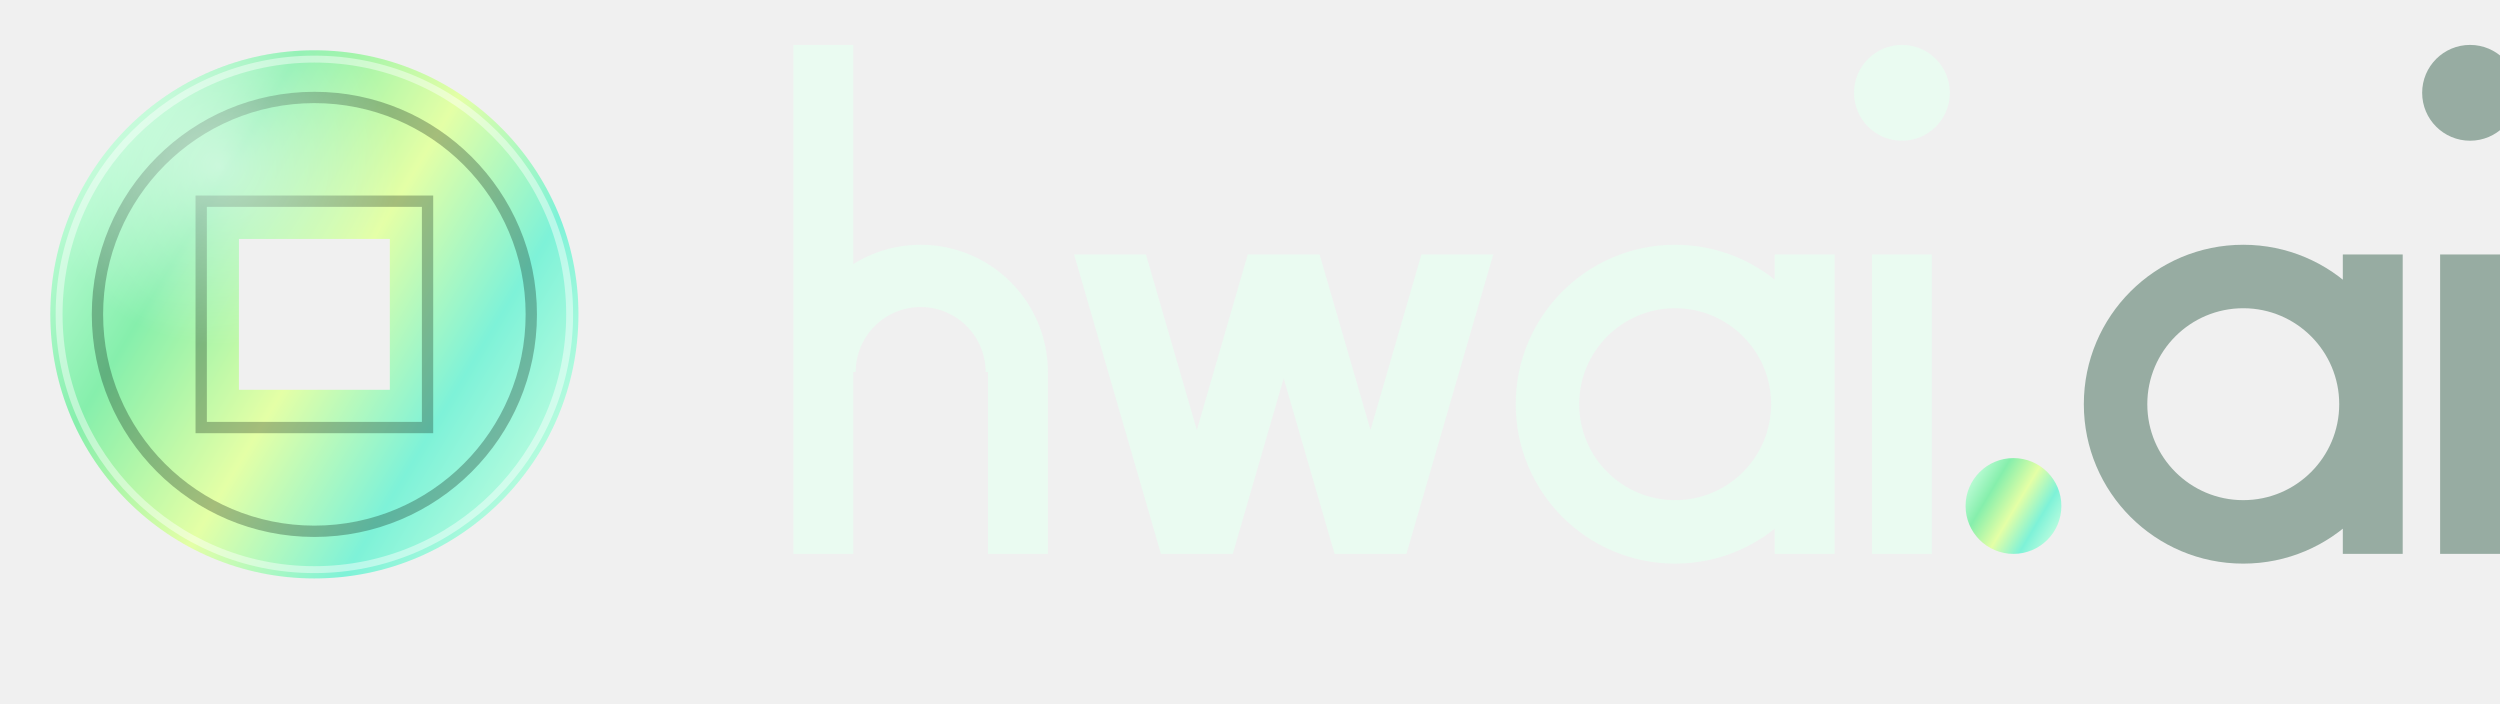
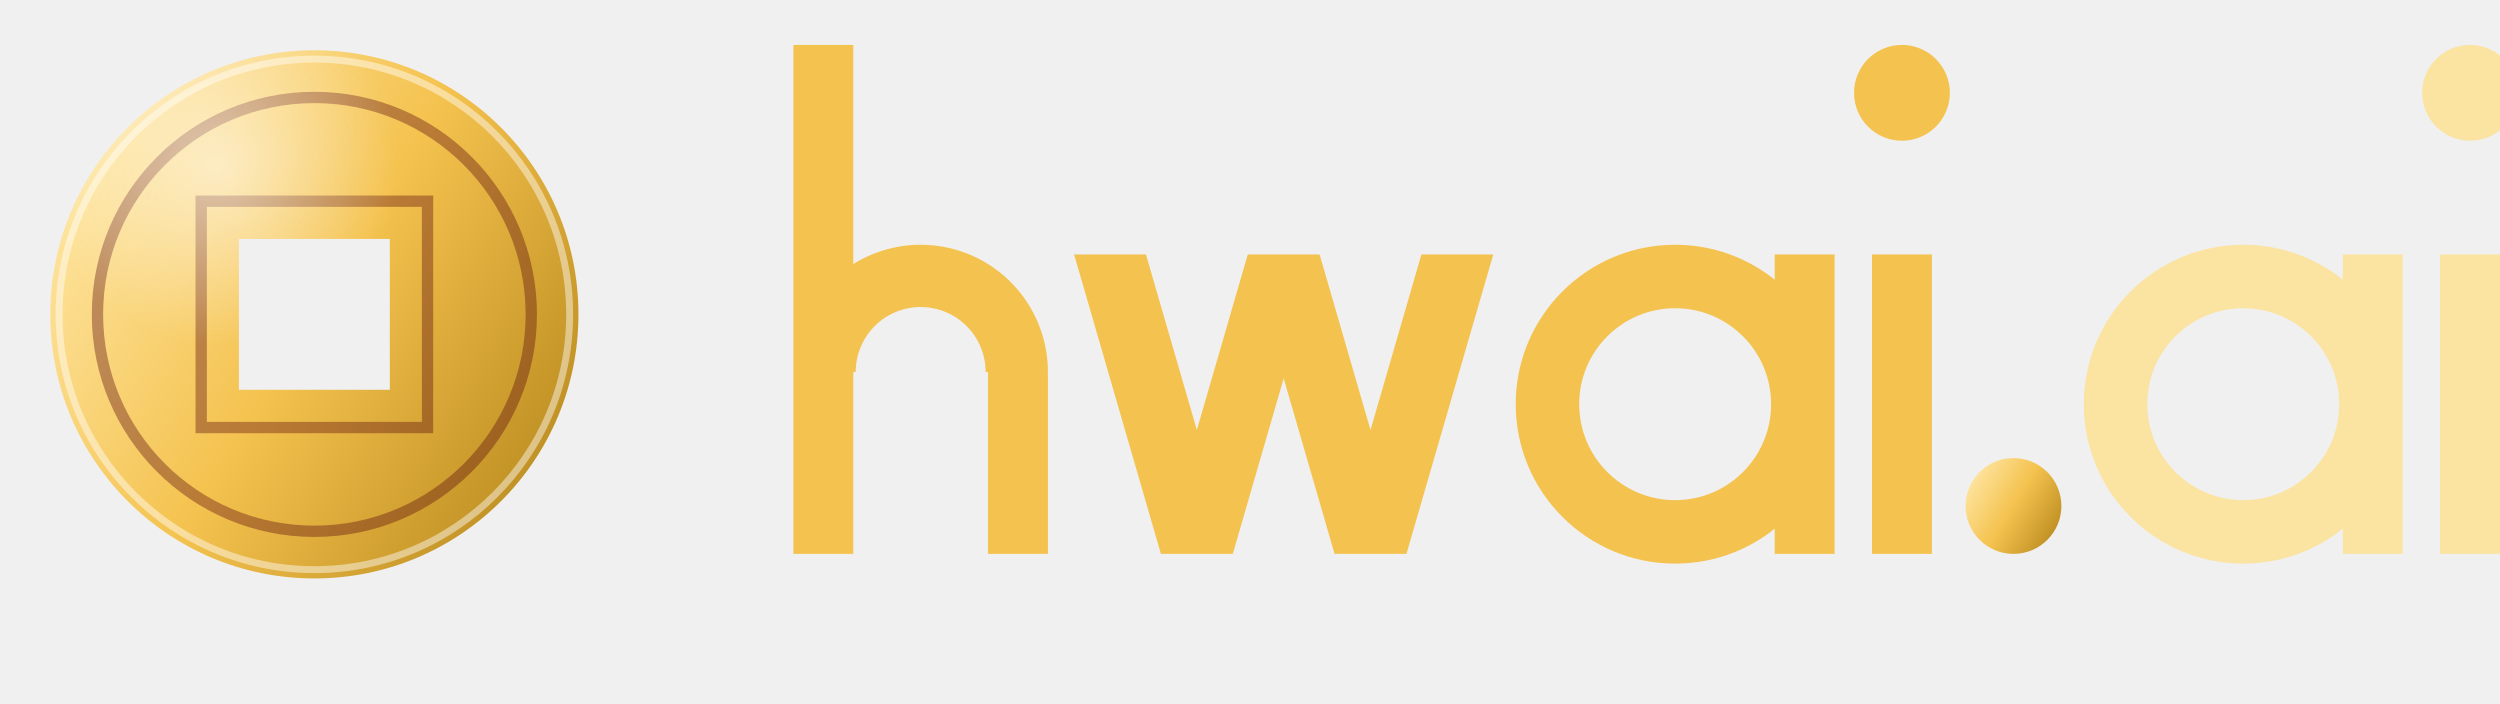
<svg xmlns="http://www.w3.org/2000/svg" viewBox="0 0 334 94" role="img" aria-label="hwai.ai">
  <defs>
    <linearGradient id="hwad-foil" x1="0" y1=".2" x2="1" y2=".8">
-       <stop offset="0" stop-color="#C9FFE0" />
-       <stop offset="0.26" stop-color="#86EFAC" />
-       <stop offset="0.52" stop-color="#E4FFA6" />
-       <stop offset="0.76" stop-color="#7EF2D8" />
-       <stop offset="1" stop-color="#C9FFE0" />
+       <stop offset="0" stop-color="#FFE8A8" />
+       <stop offset="0.5" stop-color="#F4C24E" />
+       <stop offset="1" stop-color="#B98A1E" />
    </linearGradient>
    <radialGradient id="hwad-sheen" cx=".32" cy=".22" r=".75">
      <stop offset="0" stop-color="#FFFFFF" stop-opacity=".55" />
      <stop offset=".45" stop-color="#FFFFFF" stop-opacity="0" />
    </radialGradient>
  </defs>
  <g transform="translate(0 -6)">
    <g transform="translate(0 6) scale(0.84)">
      <path d="M8 50A42 42 0 1 1 92 50A42 42 0 1 1 8 50ZM38 62L62 62L62 38L38 38Z" fill="url(#hwad-foil)" />
-       <circle cx="50" cy="50" r="34.5" fill="none" stroke="#03140A" stroke-opacity=".28" stroke-width="1.8" />
-       <path d="M32 32L68 32L68 68L32 68Z" fill="none" stroke="#03140A" stroke-opacity=".28" stroke-width="1.8" />
+       <circle cx="50" cy="50" r="34.5" fill="none" stroke="#5A0A0F" stroke-opacity=".38" stroke-width="1.8" />
+       <path d="M32 32L68 32L68 68L32 68Z" fill="none" stroke="#5A0A0F" stroke-opacity=".38" stroke-width="1.8" />
      <circle cx="50" cy="50" r="40.6" fill="none" stroke="#FFFFFF" stroke-opacity=".45" stroke-width="1.1" />
      <path d="M8 50A42 42 0 1 1 92 50A42 42 0 1 1 8 50ZM38 62L62 62L62 38L38 38Z" fill="url(#hwad-sheen)" />
    </g>
    <g transform="translate(106 0)">
-       <path fill="#EAFBF1" d="M0 12L8 12L8 80L0 80ZM0 55.7L0.009 55.144L0.036 54.588L0.082 54.034L0.145 53.481L0.227 52.931L0.327 52.383L0.444 51.84L0.579 51.3L0.732 50.765L0.902 50.236L1.09 49.712L1.294 49.194L1.515 48.684L1.753 48.181L2.007 47.686L2.278 47.2L2.564 46.723L2.865 46.255L3.182 45.798L3.513 45.351L3.859 44.915L4.219 44.491L4.592 44.079L4.979 43.679L5.379 43.292L5.791 42.919L6.215 42.559L6.651 42.213L7.098 41.882L7.555 41.565L8.023 41.264L8.5 40.978L8.986 40.707L9.481 40.453L9.984 40.215L10.494 39.994L11.012 39.79L11.536 39.602L12.065 39.432L12.6 39.279L13.14 39.144L13.683 39.027L14.231 38.927L14.781 38.845L15.334 38.782L15.888 38.736L16.444 38.709L17 38.7L17.556 38.709L18.112 38.736L18.666 38.782L19.219 38.845L19.769 38.927L20.317 39.027L20.86 39.144L21.4 39.279L21.935 39.432L22.464 39.602L22.988 39.79L23.506 39.994L24.016 40.215L24.519 40.453L25.014 40.707L25.5 40.978L25.977 41.264L26.445 41.565L26.902 41.882L27.349 42.213L27.785 42.559L28.209 42.919L28.621 43.292L29.021 43.679L29.408 44.079L29.781 44.491L30.141 44.915L30.487 45.351L30.818 45.798L31.135 46.255L31.436 46.723L31.722 47.2L31.993 47.686L32.247 48.181L32.485 48.684L32.706 49.194L32.91 49.712L33.098 50.236L33.268 50.765L33.421 51.3L33.556 51.84L33.673 52.383L33.773 52.931L33.855 53.481L33.918 54.034L33.964 54.588L33.991 55.144L34 55.7L25.68 55.7L25.675 55.416L25.661 55.132L25.638 54.849L25.606 54.567L25.564 54.286L25.513 54.007L25.453 53.729L25.384 53.453L25.306 53.18L25.219 52.91L25.124 52.642L25.019 52.378L24.906 52.118L24.785 51.861L24.655 51.608L24.517 51.36L24.371 51.116L24.217 50.878L24.056 50.644L23.886 50.416L23.71 50.193L23.526 49.977L23.335 49.766L23.138 49.562L22.934 49.365L22.723 49.174L22.507 48.99L22.284 48.814L22.056 48.644L21.822 48.483L21.584 48.329L21.34 48.183L21.092 48.045L20.839 47.915L20.582 47.794L20.322 47.681L20.058 47.576L19.79 47.481L19.52 47.394L19.247 47.316L18.971 47.247L18.693 47.187L18.414 47.136L18.133 47.094L17.851 47.062L17.568 47.039L17.284 47.025L17 47.02L16.716 47.025L16.432 47.039L16.149 47.062L15.867 47.094L15.586 47.136L15.307 47.187L15.029 47.247L14.753 47.316L14.48 47.394L14.21 47.481L13.942 47.576L13.678 47.681L13.418 47.794L13.161 47.915L12.908 48.045L12.66 48.183L12.416 48.329L12.178 48.483L11.944 48.644L11.716 48.814L11.493 48.99L11.277 49.174L11.066 49.365L10.862 49.562L10.665 49.766L10.474 49.977L10.29 50.193L10.114 50.416L9.944 50.644L9.783 50.878L9.629 51.116L9.483 51.36L9.345 51.608L9.215 51.861L9.094 52.118L8.981 52.378L8.876 52.642L8.781 52.91L8.694 53.18L8.616 53.453L8.547 53.729L8.487 54.007L8.436 54.286L8.394 54.567L8.362 54.849L8.339 55.132L8.325 55.416L8.32 55.7ZM26 55.7L34 55.7L34 80L26 80ZM37.5 40L47.1 40L58.7 80L49.1 80ZM60.7 40L70.3 40L58.7 80L49.1 80ZM60.7 40L70.3 40L81.9 80L72.3 80ZM83.9 40L93.5 40L81.9 80L72.3 80ZM96.5 60A21.3 21.3 0 1 1 139.1 60A21.3 21.3 0 1 1 96.5 60ZM104.98 60A12.82 12.82 0 1 0 130.62 60A12.82 12.82 0 1 0 104.98 60ZM131.1 40L139.1 40L139.1 80L131.1 80ZM144.1 40L152.1 40L152.1 80L144.1 80ZM141.7 18.4A6.4 6.4 0 1 1 154.5 18.4A6.4 6.4 0 1 1 141.7 18.4Z" />
-       <path fill="#97ACA2" d="M172.4 60A21.3 21.3 0 1 1 215 60A21.3 21.3 0 1 1 172.4 60ZM180.88 60A12.82 12.82 0 1 0 206.52 60A12.82 12.82 0 1 0 180.88 60ZM207 40L215 40L215 80L207 80ZM220 40L228 40L228 80L220 80ZM217.6 18.4A6.4 6.4 0 1 1 230.4 18.4A6.4 6.4 0 1 1 217.6 18.4Z" />
+       <path fill="#F4C24E" d="M0 12L8 12L8 80L0 80ZM0 55.7L0.009 55.144L0.036 54.588L0.082 54.034L0.145 53.481L0.227 52.931L0.327 52.383L0.444 51.84L0.579 51.3L0.732 50.765L0.902 50.236L1.09 49.712L1.294 49.194L1.515 48.684L1.753 48.181L2.007 47.686L2.278 47.2L2.564 46.723L2.865 46.255L3.182 45.798L3.513 45.351L3.859 44.915L4.219 44.491L4.592 44.079L4.979 43.679L5.379 43.292L5.791 42.919L6.215 42.559L6.651 42.213L7.098 41.882L7.555 41.565L8.023 41.264L8.5 40.978L8.986 40.707L9.481 40.453L9.984 40.215L10.494 39.994L11.012 39.79L11.536 39.602L12.065 39.432L12.6 39.279L13.14 39.144L13.683 39.027L14.231 38.927L14.781 38.845L15.334 38.782L15.888 38.736L16.444 38.709L17 38.7L17.556 38.709L18.112 38.736L18.666 38.782L19.219 38.845L19.769 38.927L20.317 39.027L20.86 39.144L21.4 39.279L21.935 39.432L22.464 39.602L22.988 39.79L23.506 39.994L24.016 40.215L24.519 40.453L25.014 40.707L25.5 40.978L25.977 41.264L26.445 41.565L26.902 41.882L27.349 42.213L27.785 42.559L28.209 42.919L28.621 43.292L29.021 43.679L29.408 44.079L29.781 44.491L30.141 44.915L30.487 45.351L30.818 45.798L31.135 46.255L31.436 46.723L31.722 47.2L31.993 47.686L32.247 48.181L32.485 48.684L32.706 49.194L32.91 49.712L33.098 50.236L33.268 50.765L33.421 51.3L33.556 51.84L33.673 52.383L33.773 52.931L33.855 53.481L33.918 54.034L33.964 54.588L33.991 55.144L34 55.7L25.68 55.7L25.675 55.416L25.661 55.132L25.638 54.849L25.606 54.567L25.564 54.286L25.513 54.007L25.453 53.729L25.384 53.453L25.306 53.18L25.219 52.91L25.124 52.642L25.019 52.378L24.906 52.118L24.785 51.861L24.655 51.608L24.517 51.36L24.371 51.116L24.217 50.878L24.056 50.644L23.886 50.416L23.71 50.193L23.526 49.977L23.335 49.766L23.138 49.562L22.934 49.365L22.723 49.174L22.507 48.99L22.284 48.814L22.056 48.644L21.822 48.483L21.584 48.329L21.34 48.183L21.092 48.045L20.839 47.915L20.582 47.794L20.322 47.681L20.058 47.576L19.79 47.481L19.52 47.394L19.247 47.316L18.971 47.247L18.693 47.187L18.414 47.136L18.133 47.094L17.851 47.062L17.568 47.039L17.284 47.025L17 47.02L16.716 47.025L16.432 47.039L16.149 47.062L15.867 47.094L15.586 47.136L15.307 47.187L15.029 47.247L14.753 47.316L14.48 47.394L14.21 47.481L13.942 47.576L13.678 47.681L13.418 47.794L13.161 47.915L12.908 48.045L12.66 48.183L12.416 48.329L12.178 48.483L11.944 48.644L11.716 48.814L11.493 48.99L11.277 49.174L11.066 49.365L10.862 49.562L10.665 49.766L10.474 49.977L10.29 50.193L10.114 50.416L9.944 50.644L9.783 50.878L9.629 51.116L9.483 51.36L9.345 51.608L9.215 51.861L9.094 52.118L8.981 52.378L8.876 52.642L8.781 52.91L8.694 53.18L8.616 53.453L8.547 53.729L8.487 54.007L8.436 54.286L8.394 54.567L8.362 54.849L8.339 55.132L8.325 55.416L8.32 55.7ZM26 55.7L34 55.7L34 80L26 80ZM37.5 40L47.1 40L58.7 80L49.1 80ZM60.7 40L70.3 40L58.7 80L49.1 80ZM60.7 40L70.3 40L81.9 80L72.3 80ZM83.9 40L93.5 40L81.9 80L72.3 80ZM96.5 60A21.3 21.3 0 1 1 139.1 60A21.3 21.3 0 1 1 96.5 60ZM104.98 60A12.82 12.82 0 1 0 130.62 60A12.82 12.82 0 1 0 104.98 60ZM131.1 40L139.1 40L139.1 80L131.1 80ZM144.1 40L152.1 40L152.1 80L144.1 80ZM141.7 18.4A6.4 6.4 0 1 1 154.5 18.4A6.4 6.4 0 1 1 141.7 18.4Z" />
+       <path fill="#FBE3A1" d="M172.4 60A21.3 21.3 0 1 1 215 60A21.3 21.3 0 1 1 172.4 60ZM180.88 60A12.82 12.82 0 1 0 206.52 60A12.82 12.82 0 1 0 180.88 60ZM207 40L215 40L215 80L207 80ZM220 40L228 40L228 80L220 80ZM217.6 18.4A6.4 6.4 0 1 1 230.4 18.4A6.4 6.4 0 1 1 217.6 18.4Z" />
      <circle cx="163" cy="73.6" r="6.4" fill="url(#hwad-foil)" />
    </g>
  </g>
</svg>
